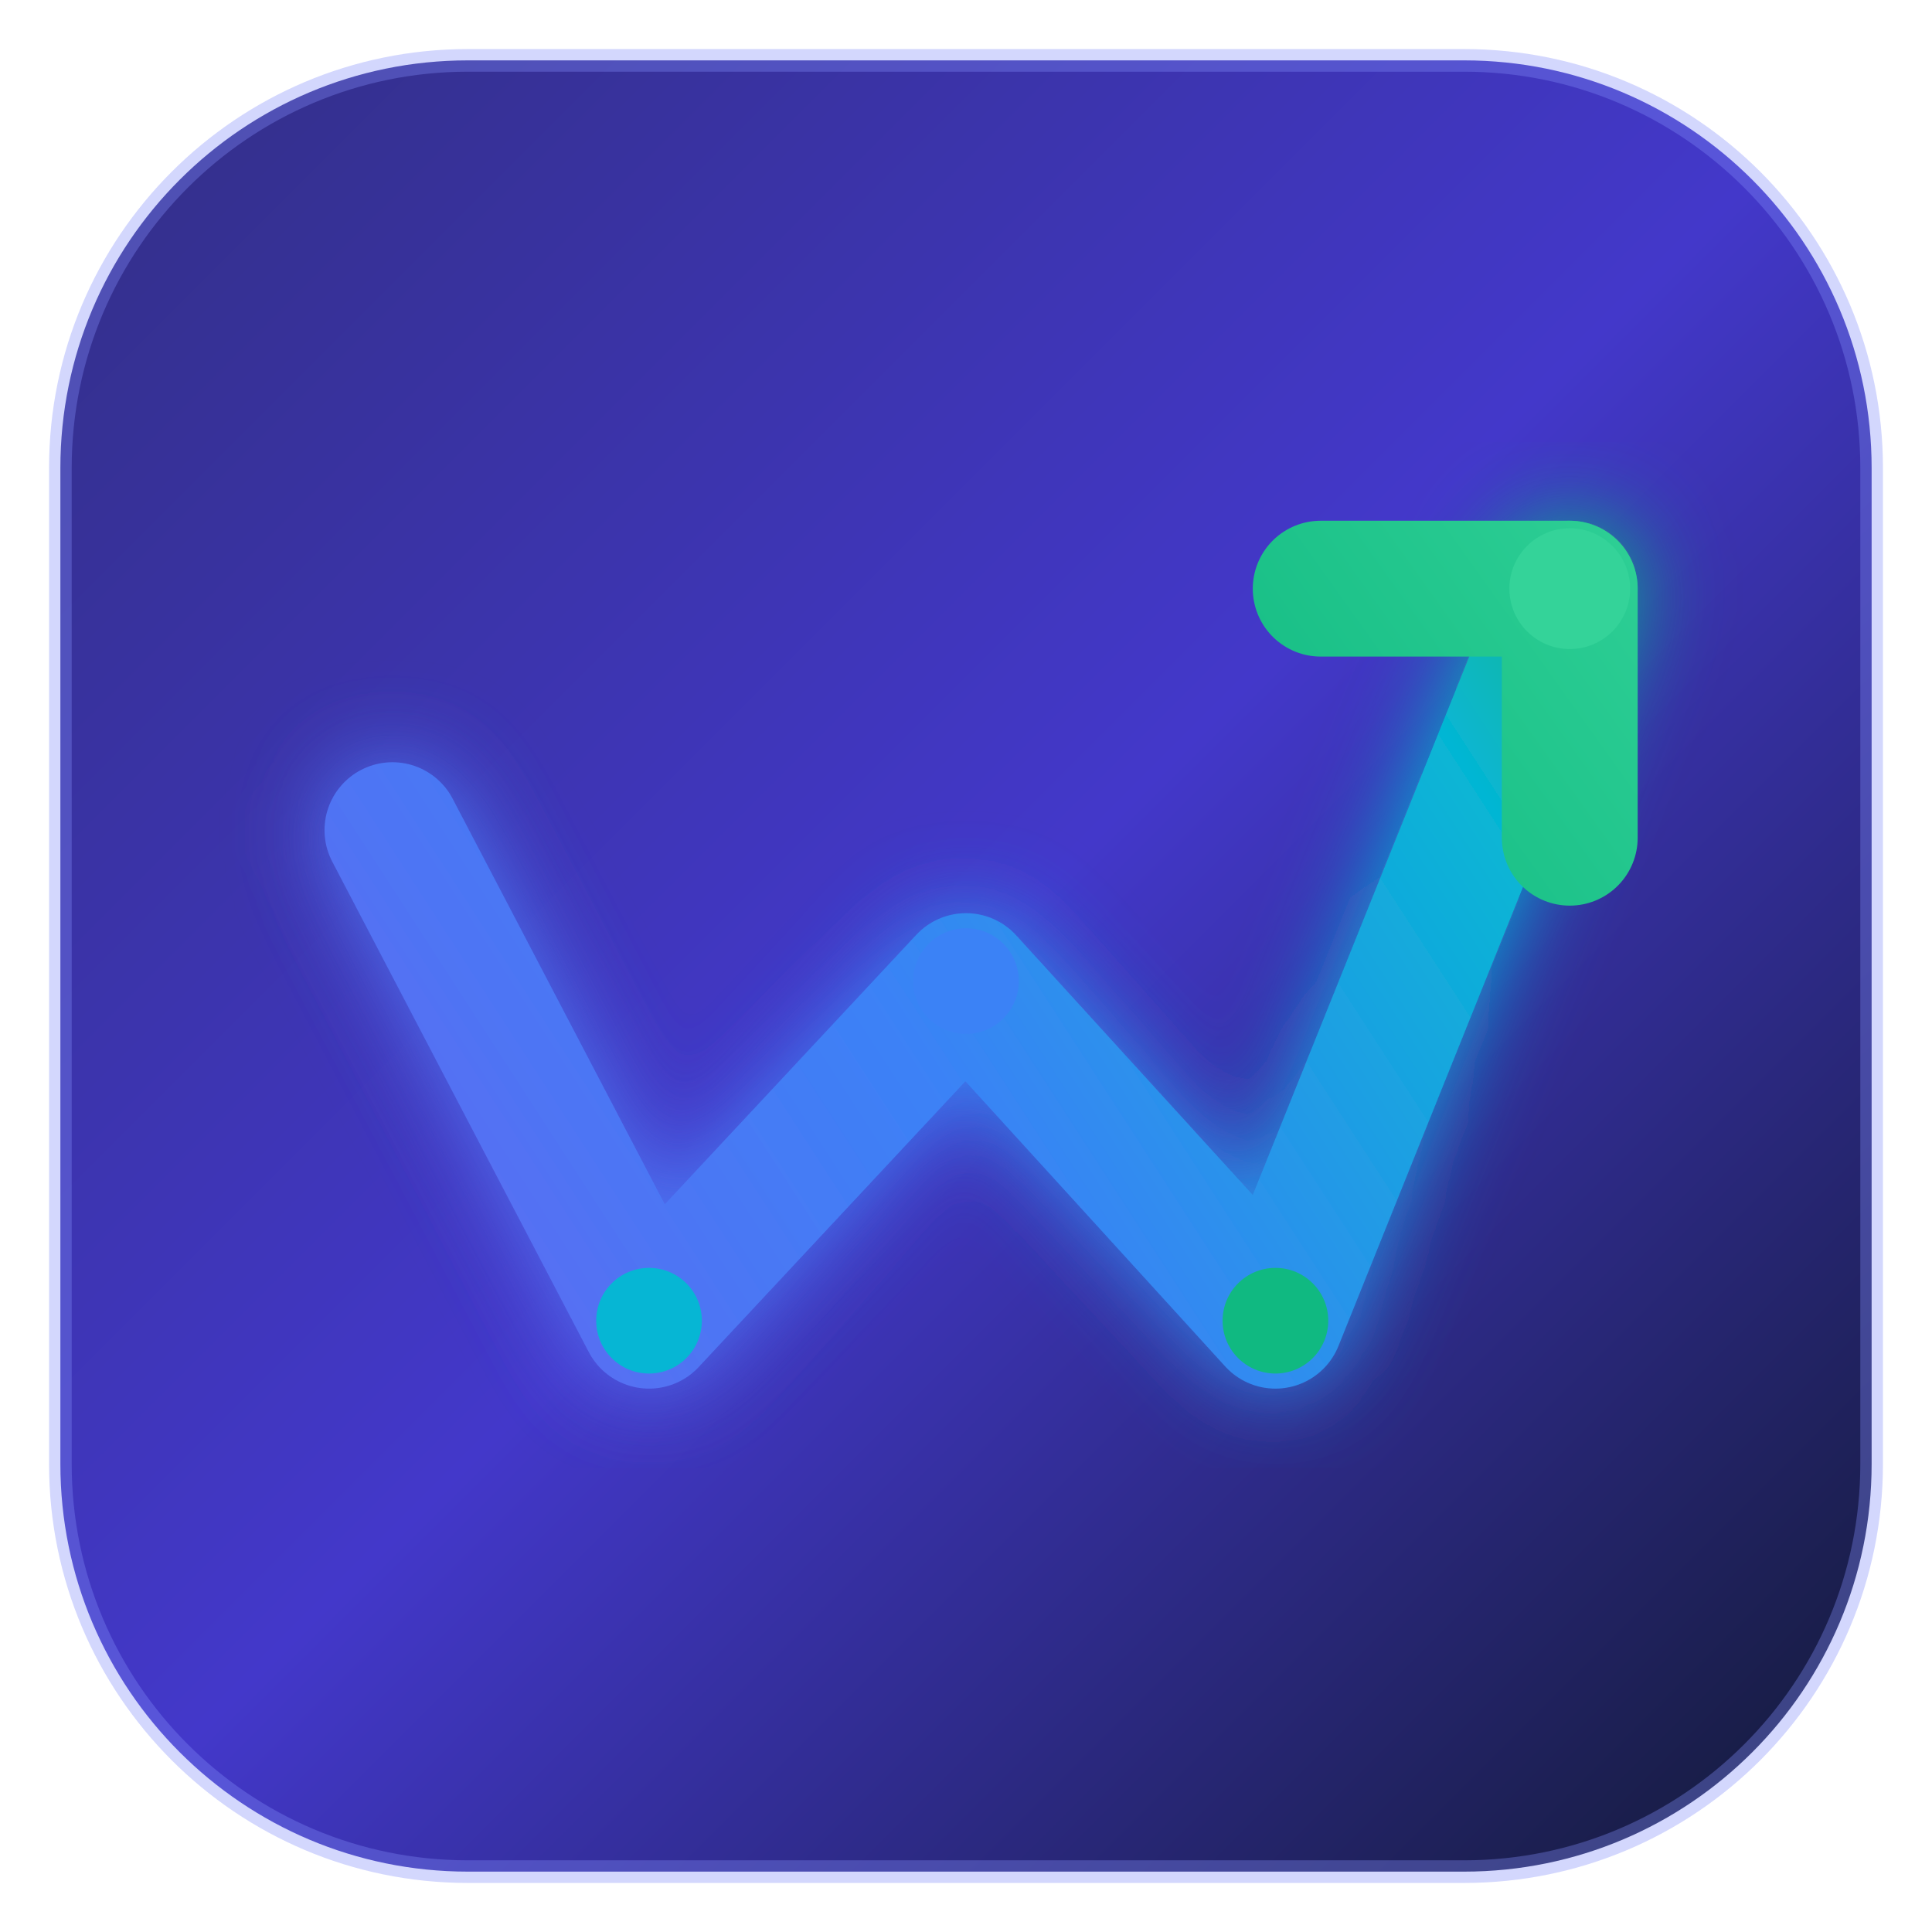
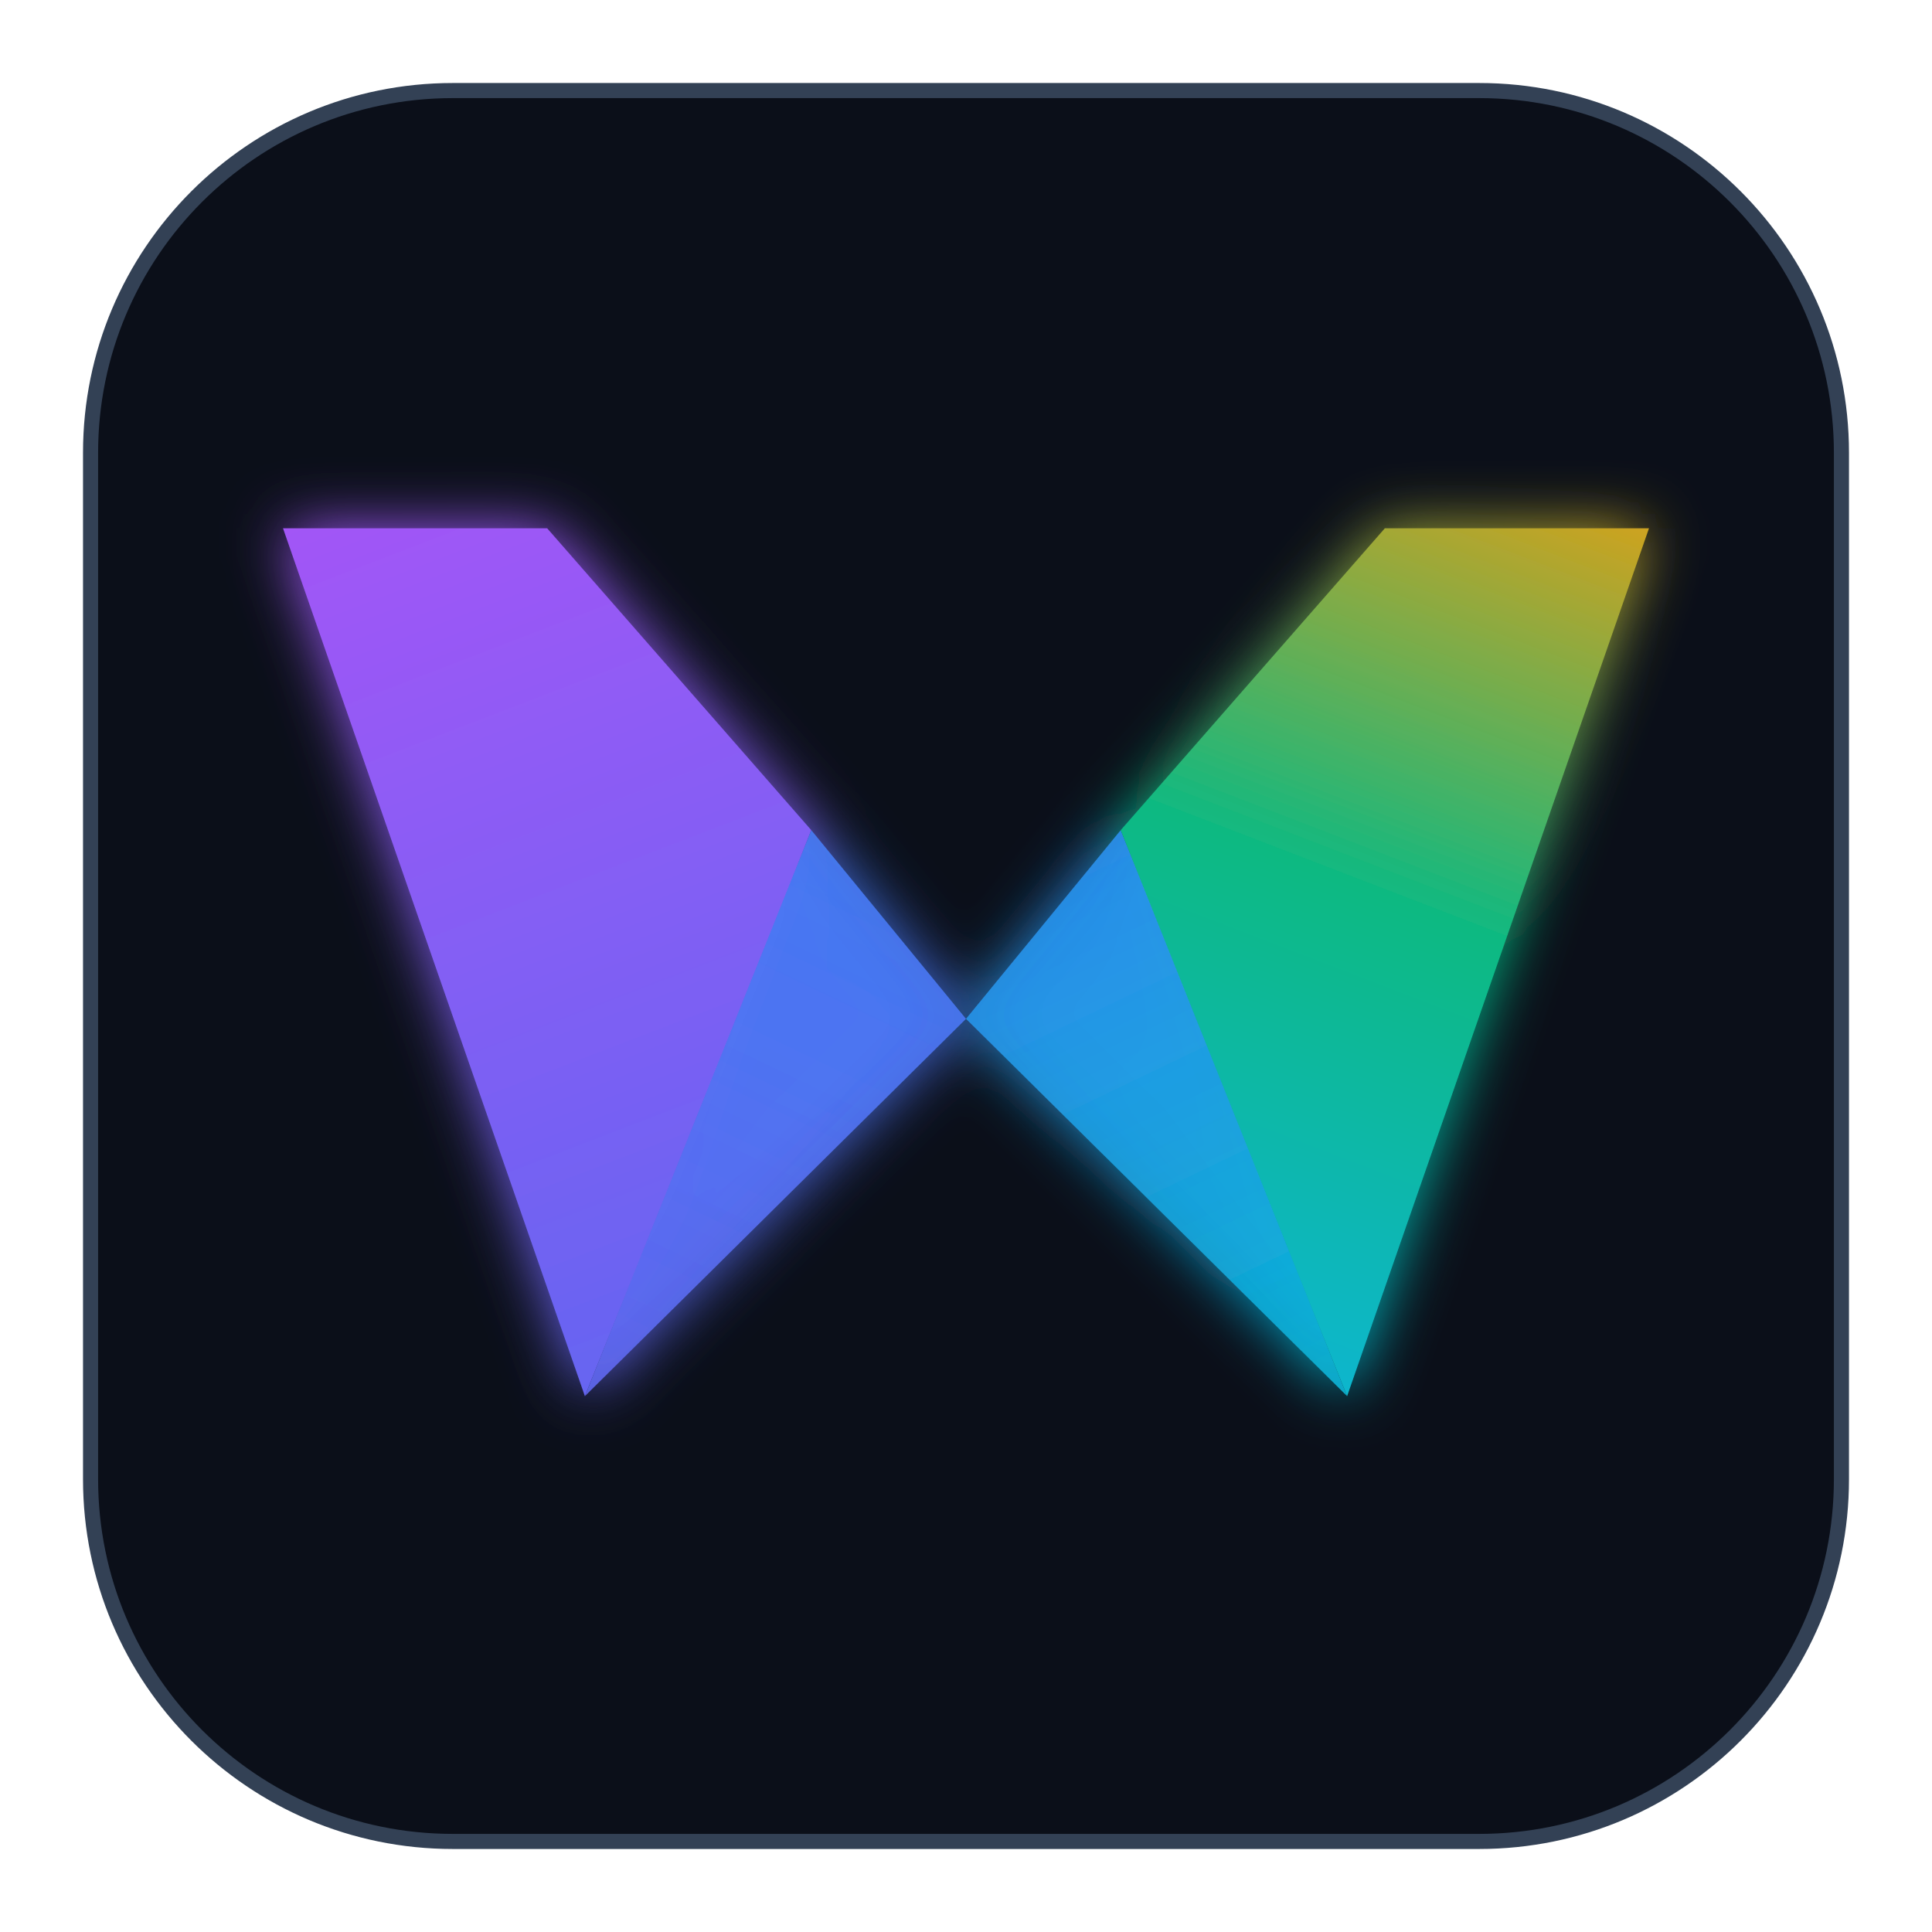
<svg xmlns="http://www.w3.org/2000/svg" viewBox="0 0 512 512" fill="none">
  <defs>
-     <linearGradient id="wm-bg-grad" x1="0" y1="0" x2="512" y2="512" gradientUnits="userSpaceOnUse">
-       <stop offset="0%" stop-color="#312e81" />
-       <stop offset="50%" stop-color="#4338ca" />
-       <stop offset="100%" stop-color="#0f172a" />
+     <linearGradient id="w2-facet-1" x1="60" y1="120" x2="160" y2="380" gradientUnits="userSpaceOnUse">
+       <stop offset="0%" stop-color="#a855f7" />
+       <stop offset="100%" stop-color="#6366f1" />
    </linearGradient>
-     <linearGradient id="wm-brand-grad" x1="80" y1="360" x2="420" y2="140" gradientUnits="userSpaceOnUse">
+     <linearGradient id="w2-facet-2" x1="160" y1="380" x2="256" y2="180" gradientUnits="userSpaceOnUse">
      <stop offset="0%" stop-color="#6366f1" />
-       <stop offset="45%" stop-color="#3b82f6" />
-       <stop offset="85%" stop-color="#06b6d4" />
-       <stop offset="100%" stop-color="#10b981" />
+       <stop offset="100%" stop-color="#3b82f6" />
    </linearGradient>
-     <linearGradient id="wm-emerald-grad" x1="300" y1="200" x2="440" y2="100" gradientUnits="userSpaceOnUse">
-       <stop offset="0%" stop-color="#10b981" />
-       <stop offset="100%" stop-color="#34d399" />
+     <linearGradient id="w2-facet-3" x1="256" y1="180" x2="352" y2="380" gradientUnits="userSpaceOnUse">
+       <stop offset="0%" stop-color="#3b82f6" />
+       <stop offset="100%" stop-color="#06b6d4" />
    </linearGradient>
-     <filter id="wm-glow" x="-20%" y="-20%" width="140%" height="140%">
-       <feGaussianBlur stdDeviation="12" result="blur" />
+     <linearGradient id="w2-facet-4" x1="352" y1="380" x2="452" y2="120" gradientUnits="userSpaceOnUse">
+       <stop offset="0%" stop-color="#06b6d4" />
+       <stop offset="50%" stop-color="#10b981" />
+       <stop offset="100%" stop-color="#f59e0b" />
+     </linearGradient>
+     <filter id="w2-glow" x="-20%" y="-20%" width="140%" height="140%">
+       <feGaussianBlur stdDeviation="8" result="blur" />
      <feComposite in="SourceGraphic" in2="blur" operator="over" />
    </filter>
  </defs>
-   <rect x="16" y="16" width="480" height="480" rx="108" fill="url(#wm-bg-grad)" />
-   <rect x="16" y="16" width="480" height="480" rx="108" fill="none" stroke="#818cf8" stroke-width="6" stroke-opacity="0.35" />
-   <path d="M 104 220 L 172 350 L 256 260 L 338 350 L 416 156" stroke="url(#wm-brand-grad)" stroke-width="36" stroke-linecap="round" stroke-linejoin="round" filter="url(#wm-glow)" />
-   <path d="M 350 156 H 416 V 222" stroke="url(#wm-emerald-grad)" stroke-width="36" stroke-linecap="round" stroke-linejoin="round" />
-   <circle cx="172" cy="350" r="14" fill="#06b6d4" />
-   <circle cx="256" cy="260" r="14" fill="#3b82f6" />
-   <circle cx="338" cy="350" r="14" fill="#10b981" />
-   <circle cx="416" cy="156" r="16" fill="#34d399" />
+   <rect x="24" y="24" width="464" height="464" rx="96" fill="#0b0f19" stroke="#334155" stroke-width="4" />
+   <g filter="url(#w2-glow)">
+     <path d="M 75 140 L 155 370 L 215 220 L 145 140 Z" fill="url(#w2-facet-1)" />
+     <path d="M 215 220 L 155 370 L 256 270 Z" fill="url(#w2-facet-2)" opacity="0.9" />
+     <path d="M 256 270 L 357 370 L 297 220 Z" fill="url(#w2-facet-3)" opacity="0.9" />
+     <path d="M 297 220 L 357 370 L 437 140 L 367 140 Z" fill="url(#w2-facet-4)" />
+   </g>
</svg>
